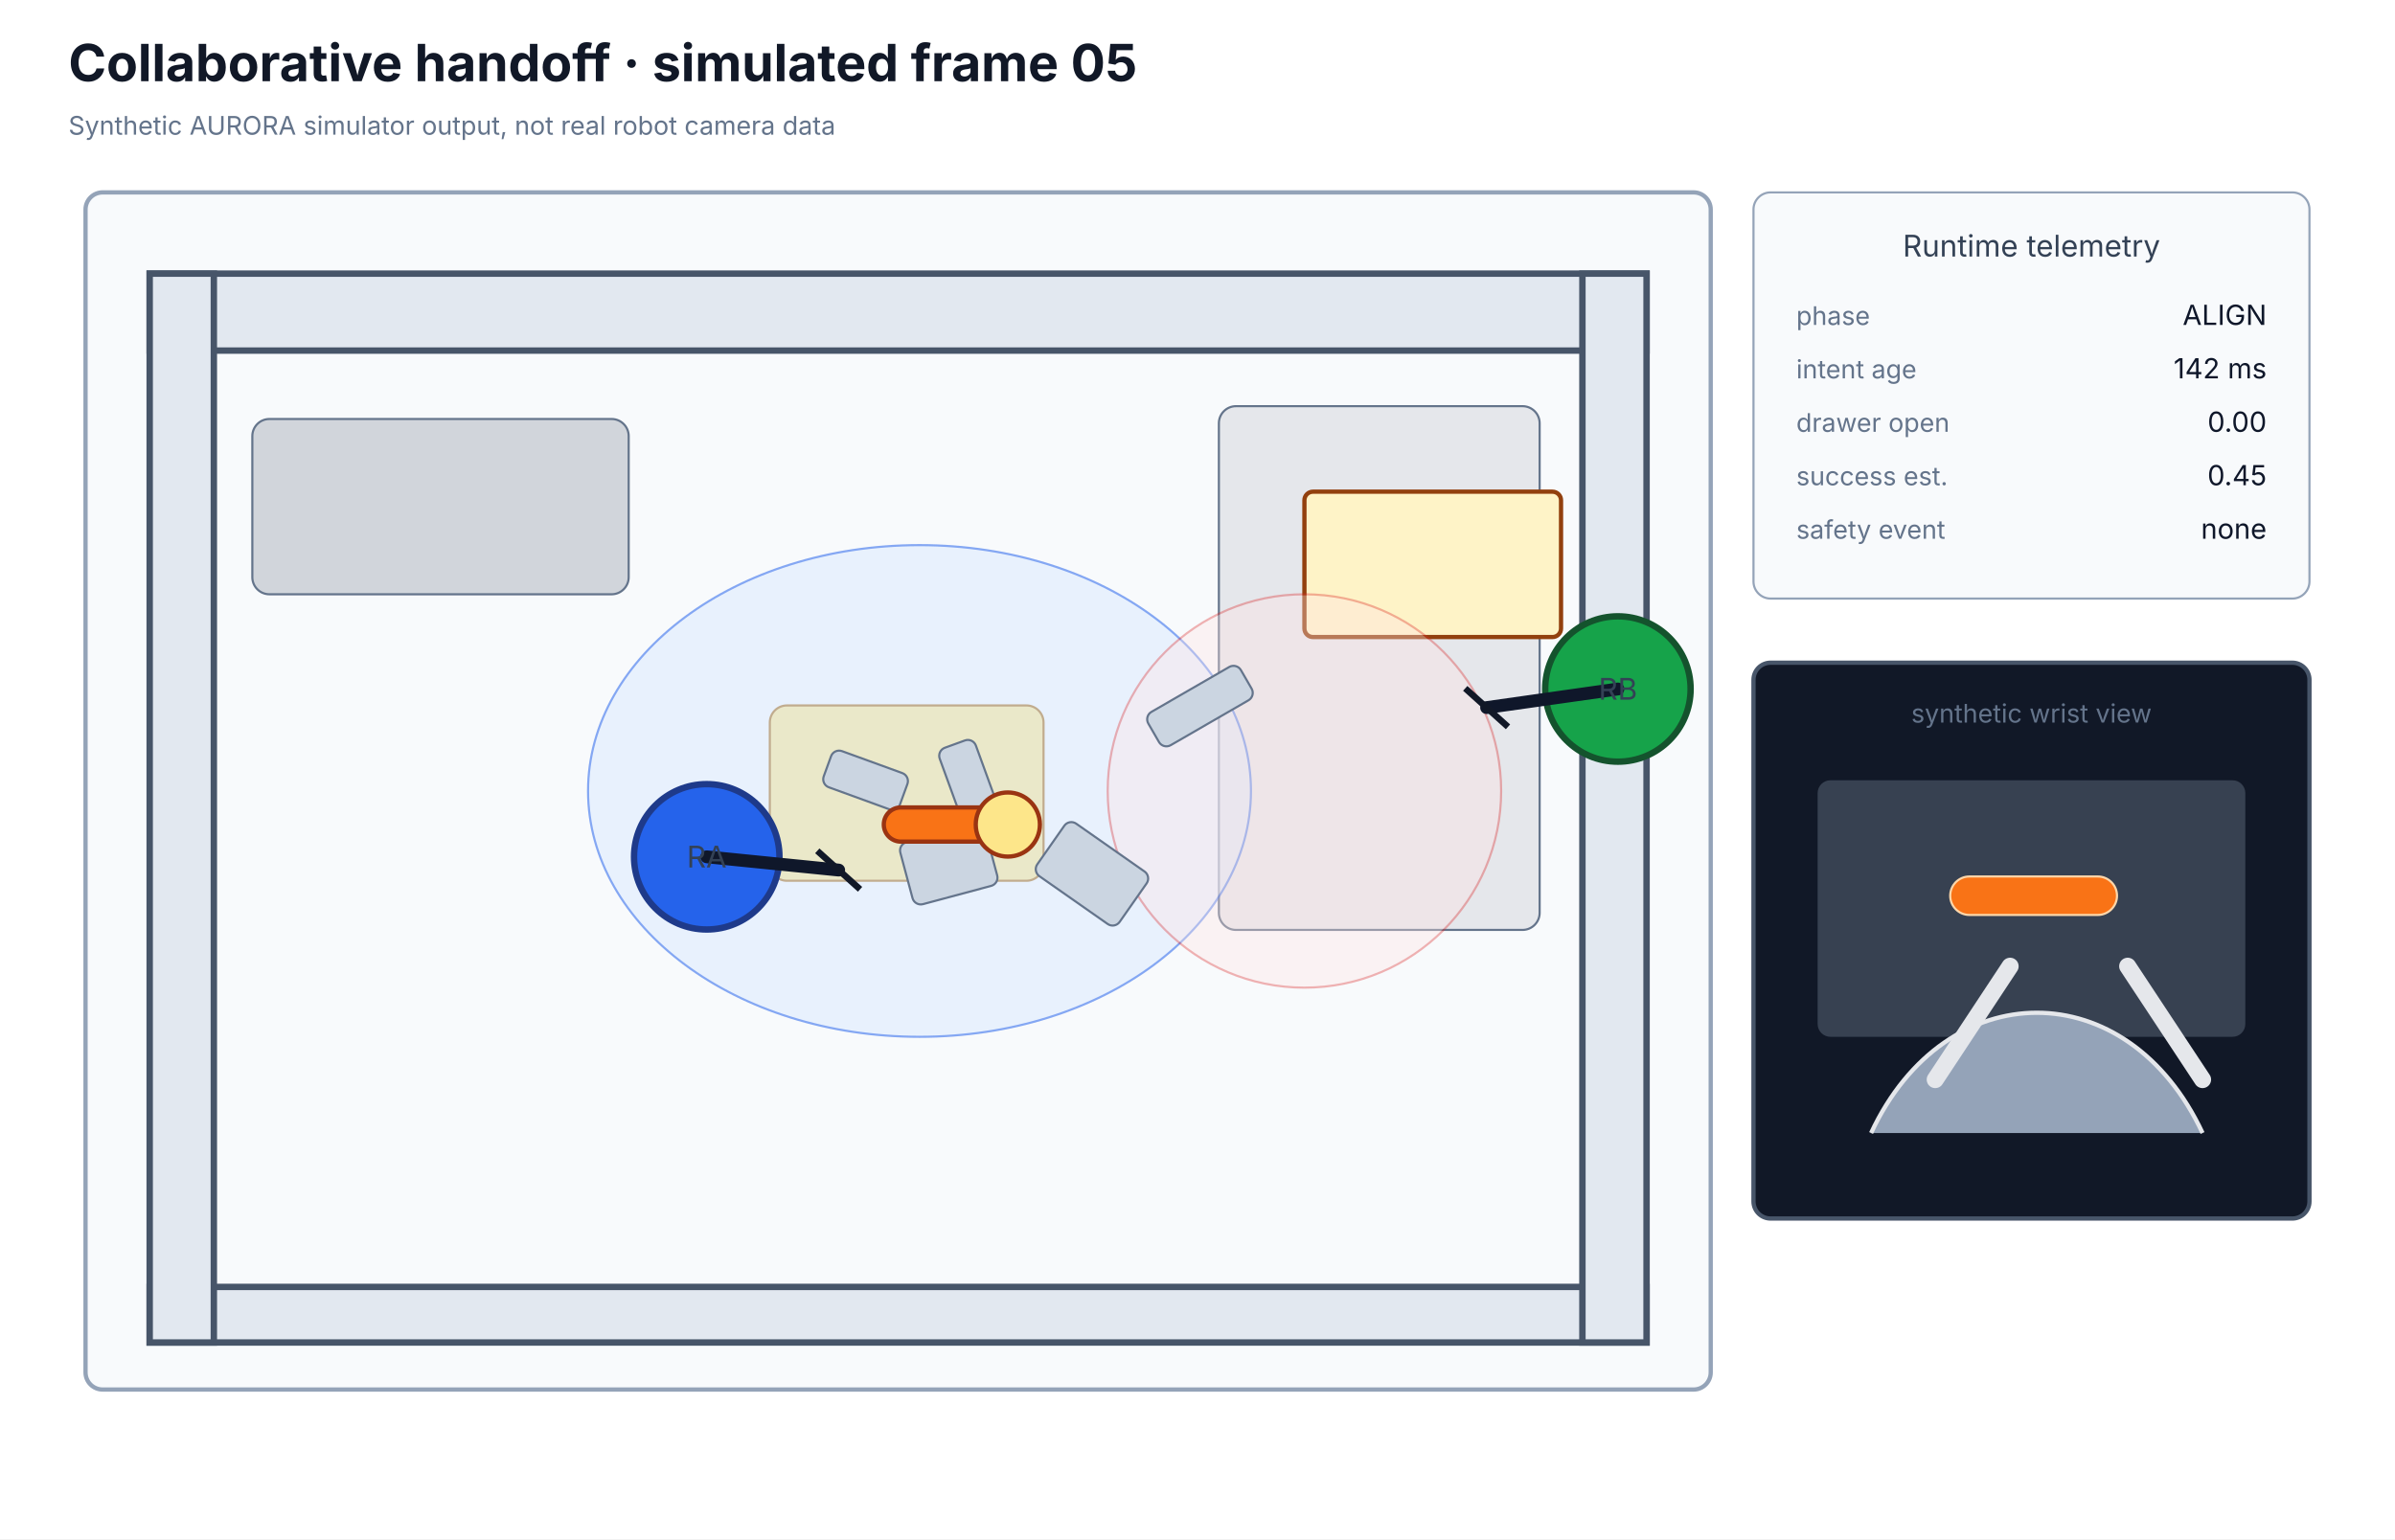
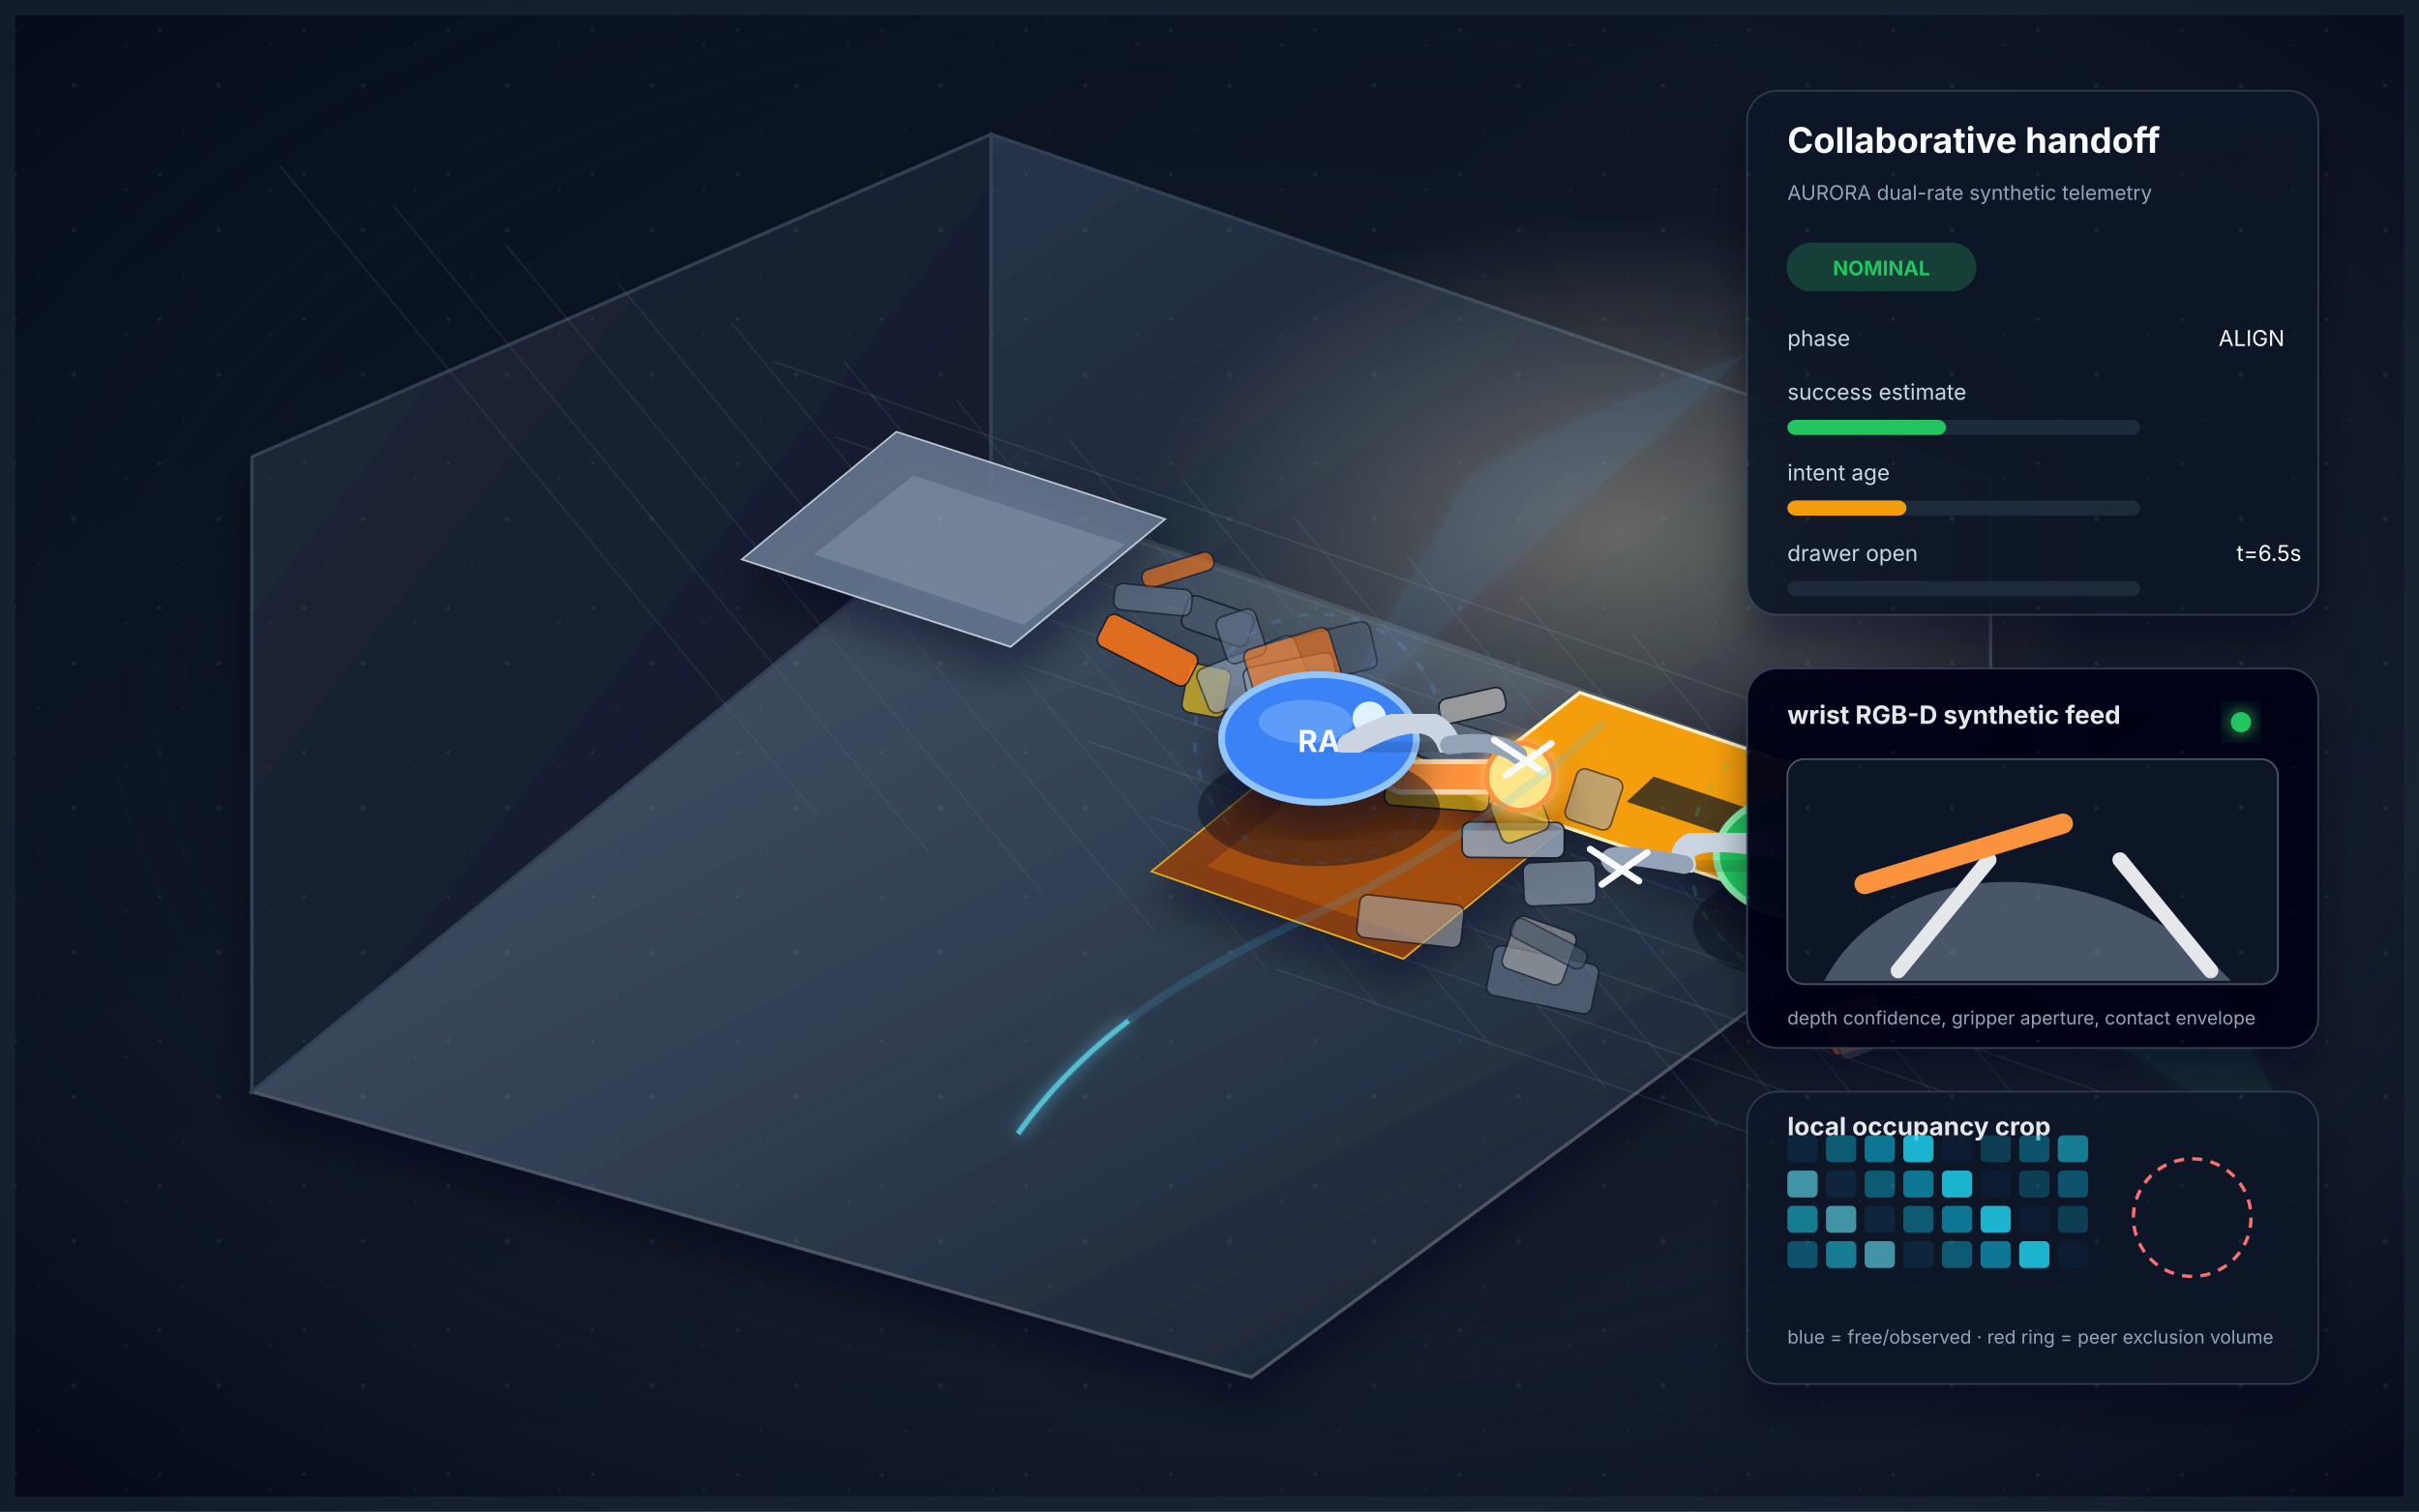
- <svg xmlns="http://www.w3.org/2000/svg" width="1120" height="720" viewBox="0 0 1120 720">
-   <style>text{font-family:Inter,Arial,sans-serif}.title{font-size:24px;font-weight:700;fill:#111827}.label{font-size:14px;fill:#334155}.small{font-size:12px;fill:#64748b}.hud{font-size:13px;fill:#0f172a}.wall{fill:#e2e8f0;stroke:#475569;stroke-width:3}.floor{fill:#f8fafc}.zone{fill:#dbeafe;stroke:#2563eb;stroke-width:1;opacity:.55}.danger{fill:#fee2e2;stroke:#dc2626;stroke-width:1}.drawer{fill:#fef3c7;stroke:#92400e;stroke-width:2}.clutter{fill:#cbd5e1;stroke:#64748b;stroke-width:1}.tool{fill:#f97316;stroke:#9a3412;stroke-width:2}.robotA{fill:#2563eb;stroke:#1e3a8a;stroke-width:3}.robotB{fill:#16a34a;stroke:#14532d;stroke-width:3}.arm{stroke:#0f172a;stroke-width:6;stroke-linecap:round}.grip{stroke:#111827;stroke-width:3}</style>
-   <rect width="100%" height="100%" fill="#ffffff" />
-   <text x="32.0" y="38.0" class="title" text-anchor="start">Collaborative handoff · simulated frame 05</text>
-   <text x="32.0" y="63.0" class="small" text-anchor="start">Synthetic AURORA simulator output, not real robot camera data</text>
-   <rect x="40" y="90" width="760" height="560" rx="8" class="floor" stroke="#94a3b8" stroke-width="2" />
-   <rect x="70" y="128" width="700" height="36" class="wall" />
-   <rect x="70" y="602" width="700" height="26" class="wall" />
-   <rect x="70" y="128" width="30" height="500" class="wall" />
-   <rect x="740" y="128" width="30" height="500" class="wall" />
-   <rect x="118" y="196" width="176" height="82" rx="8" fill="#d1d5db" stroke="#64748b" />
-   <rect x="570" y="190" width="150" height="245" rx="8" fill="#e5e7eb" stroke="#64748b" />
-   <rect x="610.0" y="230" width="120.0" height="68" rx="4" class="drawer" />
-   <rect x="360" y="330" width="128" height="82" rx="8" fill="#fde68a" stroke="#a16207" />
-   <ellipse cx="430" cy="370" rx="155" ry="115" class="zone" />
-   <circle cx="610" cy="370" r="92" class="danger" opacity=".35" />
-   <rect x="390" y="350" width="38" height="18" rx="4" class="clutter" transform="rotate(20 390 350)" />
-   <rect x="420" y="395" width="41" height="30" rx="4" class="clutter" transform="rotate(-15 420 395)" />
-   <rect x="455" y="345" width="44" height="18" rx="4" class="clutter" transform="rotate(70 455 345)" />
-   <rect x="500" y="383" width="47" height="30" rx="4" class="clutter" transform="rotate(35 500 383)" />
-   <rect x="535" y="335" width="50" height="18" rx="4" class="clutter" transform="rotate(-30 535 335)" />
-   <rect x="413.3" y="377.7" width="68" height="16" rx="8" class="tool" />
-   <circle cx="471.3" cy="385.7" r="15" fill="#fde68a" stroke="#9a3412" stroke-width="2" />
-   <circle cx="330.5" cy="400.8" r="34" class="robotA" />
-   <line x1="330.5" y1="400.8" x2="392.2" y2="407.0" class="arm" />
-   <line x1="382.2" y1="398.0" x2="402.2" y2="416.0" class="grip" />
-   <text x="330.5" y="405.8" class="label" text-anchor="middle">RA</text>
-   <circle cx="756.6" cy="322.3" r="34" class="robotB" />
-   <line x1="756.6" y1="322.3" x2="695.2" y2="331.0" class="arm" />
-   <line x1="685.2" y1="322.0" x2="705.2" y2="340.0" class="grip" />
-   <text x="756.6" y="327.3" class="label" text-anchor="middle">RB</text>
-   <rect x="820" y="90" width="260" height="190" rx="8" fill="#f8fafc" stroke="#94a3b8" />
-   <text x="950.0" y="120.0" class="label" text-anchor="middle">Runtime telemetry</text>
-   <text x="840.0" y="152.0" class="small" text-anchor="start">phase</text>
-   <text x="1060.0" y="152.0" class="hud" text-anchor="end">ALIGN</text>
-   <text x="840.0" y="177.0" class="small" text-anchor="start">intent age</text>
-   <text x="1060.0" y="177.0" class="hud" text-anchor="end">142 ms</text>
-   <text x="840.0" y="202.0" class="small" text-anchor="start">drawer open</text>
-   <text x="1060.0" y="202.0" class="hud" text-anchor="end">0.00</text>
-   <text x="840.0" y="227.0" class="small" text-anchor="start">success est.</text>
-   <text x="1060.0" y="227.0" class="hud" text-anchor="end">0.45</text>
-   <text x="840.0" y="252.0" class="small" text-anchor="start">safety event</text>
-   <text x="1060.0" y="252.0" class="hud" text-anchor="end">none</text>
-   <rect x="820" y="310" width="260" height="260" rx="8" fill="#111827" stroke="#475569" stroke-width="2" />
-   <text x="950.0" y="338.0" class="small" text-anchor="middle">synthetic wrist view</text>
-   <rect x="850" y="365" width="200" height="120" rx="6" fill="#374151" />
-   <path d="M 875 530 C 910 455, 995 455, 1030 530" fill="#94a3b8" stroke="#e5e7eb" stroke-width="2" />
-   <line x1="905" y1="505" x2="940" y2="452" stroke="#e5e7eb" stroke-width="8" stroke-linecap="round" />
-   <line x1="995" y1="452" x2="1030" y2="505" stroke="#e5e7eb" stroke-width="8" stroke-linecap="round" />
-   <rect x="912" y="410" width="78" height="18" rx="9" fill="#f97316" stroke="#fed7aa" />
+ <svg xmlns="http://www.w3.org/2000/svg" width="1440" height="900" viewBox="0 0 1440 900">
+   <defs>
+     <linearGradient id="bg" x1="0" y1="0" x2="1" y2="1">
+       <stop offset="0" stop-color="#07111f" />
+       <stop offset="0.55" stop-color="#111827" />
+       <stop offset="1" stop-color="#172033" />
+     </linearGradient>
+     <radialGradient id="vignette" cx="50%" cy="46%" r="70%">
+       <stop offset="0" stop-color="#ffffff" stop-opacity="0.07" />
+       <stop offset="0.58" stop-color="#0f172a" stop-opacity="0" />
+       <stop offset="1" stop-color="#020617" stop-opacity="0.82" />
+     </radialGradient>
+     <linearGradient id="floorGrad" x1="0" y1="0" x2="1" y2="1">
+       <stop offset="0" stop-color="#475569" />
+       <stop offset="0.45" stop-color="#334155" />
+       <stop offset="1" stop-color="#111827" />
+     </linearGradient>
+     <linearGradient id="wallLeft" x1="0" y1="0" x2="1" y2="1">
+       <stop offset="0" stop-color="#1f2937" />
+       <stop offset="1" stop-color="#0f172a" />
+     </linearGradient>
+     <linearGradient id="wallRight" x1="0" y1="0" x2="1" y2="1">
+       <stop offset="0" stop-color="#273449" />
+       <stop offset="1" stop-color="#111827" />
+     </linearGradient>
+     <radialGradient id="lamp" cx="50%" cy="50%" r="50%">
+       <stop offset="0" stop-color="#fef3c7" stop-opacity="0.60" />
+       <stop offset="1" stop-color="#fef3c7" stop-opacity="0" />
+     </radialGradient>
+     <pattern id="dust" width="86" height="86" patternUnits="userSpaceOnUse">
+       <circle cx="9" cy="18" r="1.1" fill="#e5e7eb" opacity="0.22" />
+       <circle cx="44" cy="51" r="1.5" fill="#f8fafc" opacity="0.18" />
+       <circle cx="75" cy="27" r="0.9" fill="#cbd5e1" opacity="0.18" />
+       <circle cx="23" cy="78" r="0.7" fill="#fef3c7" opacity="0.16" />
+     </pattern>
+     <filter id="softShadow" x="-30%" y="-30%" width="160%" height="160%">
+       <feDropShadow dx="0" dy="16" stdDeviation="12" flood-color="#020617" flood-opacity="0.45" />
+     </filter>
+     <filter id="glow" x="-50%" y="-50%" width="200%" height="200%">
+       <feGaussianBlur stdDeviation="5" result="coloredBlur" />
+       <feMerge>
+         <feMergeNode in="coloredBlur" />
+         <feMergeNode in="SourceGraphic" />
+       </feMerge>
+     </filter>
+   </defs>
+   <rect width="1440" height="900" fill="url(#bg)" />
+   <rect width="1440" height="900" fill="url(#vignette)" opacity="0.95" />
+   <g filter="url(#softShadow)">
+     <path d="M150 650 L590 290 L1185 495 L745 820 Z" fill="url(#floorGrad)" stroke="#4b5563" stroke-width="2" />
+     <path d="M150 650 L150 272 L590 80 L590 290 Z" fill="url(#wallLeft)" stroke="#334155" stroke-width="2" />
+     <path d="M590 80 L1185 285 L1185 495 L590 290 Z" fill="url(#wallRight)" stroke="#334155" stroke-width="2" />
+   </g>
+   <line x1="166.9" y1="99.1" x2="486.1" y2="484.8" stroke="#64748b" stroke-width="1" opacity="0.18" />
+   <line x1="234.0" y1="122.3" x2="553.2" y2="508.0" stroke="#64748b" stroke-width="1" opacity="0.18" />
+   <line x1="301.0" y1="145.6" x2="620.2" y2="531.3" stroke="#64748b" stroke-width="1" opacity="0.18" />
+   <line x1="368.1" y1="168.8" x2="687.3" y2="554.5" stroke="#64748b" stroke-width="1" opacity="0.18" />
+   <line x1="435.2" y1="192.0" x2="754.4" y2="577.7" stroke="#64748b" stroke-width="1" opacity="0.18" />
+   <line x1="502.3" y1="215.2" x2="821.5" y2="600.9" stroke="#64748b" stroke-width="1" opacity="0.18" />
+   <line x1="569.4" y1="238.4" x2="888.6" y2="624.1" stroke="#64748b" stroke-width="1" opacity="0.18" />
+   <line x1="636.4" y1="261.7" x2="955.6" y2="647.4" stroke="#64748b" stroke-width="1" opacity="0.18" />
+   <line x1="703.5" y1="284.9" x2="1022.7" y2="670.6" stroke="#64748b" stroke-width="1" opacity="0.18" />
+   <line x1="770.6" y1="308.1" x2="1089.8" y2="693.8" stroke="#64748b" stroke-width="1" opacity="0.18" />
+   <line x1="837.7" y1="331.3" x2="1156.9" y2="717.0" stroke="#64748b" stroke-width="1" opacity="0.18" />
+   <line x1="904.8" y1="354.5" x2="1224.0" y2="740.2" stroke="#64748b" stroke-width="1" opacity="0.18" />
+   <line x1="971.8" y1="377.8" x2="1291.0" y2="763.5" stroke="#64748b" stroke-width="1" opacity="0.18" />
+   <line x1="459.8" y1="215.0" x2="1068.2" y2="425.6" stroke="#94a3b8" stroke-width="1" opacity="0.14" />
+   <line x1="497.2" y1="260.2" x2="1105.6" y2="470.8" stroke="#94a3b8" stroke-width="1" opacity="0.14" />
+   <line x1="534.7" y1="305.5" x2="1143.1" y2="516.1" stroke="#94a3b8" stroke-width="1" opacity="0.14" />
+   <line x1="572.1" y1="350.7" x2="1180.5" y2="561.3" stroke="#94a3b8" stroke-width="1" opacity="0.14" />
+   <line x1="609.6" y1="396.0" x2="1218.0" y2="606.6" stroke="#94a3b8" stroke-width="1" opacity="0.14" />
+   <line x1="647.0" y1="441.2" x2="1255.4" y2="651.8" stroke="#94a3b8" stroke-width="1" opacity="0.14" />
+   <line x1="684.4" y1="486.4" x2="1292.8" y2="697.0" stroke="#94a3b8" stroke-width="1" opacity="0.14" />
+   <line x1="721.9" y1="531.7" x2="1330.3" y2="742.3" stroke="#94a3b8" stroke-width="1" opacity="0.14" />
+   <line x1="759.3" y1="576.9" x2="1367.7" y2="787.5" stroke="#94a3b8" stroke-width="1" opacity="0.14" />
+   <ellipse cx="965" cy="318" rx="290" ry="190" fill="url(#lamp)" opacity="0.55" />
+   <g filter="url(#softShadow)">
+     <path d="M533.6 257.1 l160 52 l-92 76 l-160 -52z" fill="#64748b" stroke="#cbd5e1" opacity="0.92" />
+     <path d="M543.6 283.1 l126 41 l-60 48 l-125 -42z" fill="#94a3b8" opacity="0.35" />
+   </g>
+   <g filter="url(#softShadow)">
+     <path d="M790.4 432.9 l150 52 l-105 86 l-150 -52z" fill="#92400e" stroke="#fbbf24" opacity="0.86" />
+     <path d="M800.4 449.9 l128 44 l-82 66 l-128 -44z" fill="#b45309" opacity="0.65" />
+   </g>
+   <g filter="url(#softShadow)">
+     <path d="M940.4 412.4 l190 64 l-74 58 l-190 -64z" fill="#f59e0b" stroke="#fef3c7" stroke-width="2" />
+     <path d="M984.4 462.4 l86 29 l-16 15 l-86 -29z" fill="#111827" opacity="0.72" />
+     <circle cx="1053.4" cy="481.4" r="8" fill="#fef3c7" />
+   </g>
+   <rect x="870.5" y="489.3" width="60.8" height="21.2" rx="5" fill="#94a3b8" stroke="#111827" opacity="0.86" transform="rotate(0.4 870.5 489.3)" />
+   <rect x="849.0" y="425.2" width="43.5" height="25.1" rx="5" fill="#64748b" stroke="#111827" opacity="0.62" transform="rotate(16.4 849.0 425.2)" />
+   <rect x="708.2" y="394.4" width="25.8" height="29.4" rx="5" fill="#facc15" stroke="#111827" opacity="0.62" transform="rotate(10.8 708.2 394.4)" />
+   <rect x="810.0" y="532.2" width="62.5" height="25.7" rx="5" fill="#a3a3a3" stroke="#111827" opacity="0.62" transform="rotate(6.5 810.0 532.2)" />
+   <rect x="678.4" y="340.5" width="44.2" height="11.4" rx="5" fill="#f97316" stroke="#111827" opacity="0.62" transform="rotate(-17.3 678.4 340.5)" />
+   <rect x="708.7" y="353.3" width="41.5" height="20.6" rx="5" fill="#475569" stroke="#111827" opacity="0.86" transform="rotate(19.2 708.7 353.3)" />
+   <rect x="906.4" y="513.9" width="43.0" height="25.9" rx="5" fill="#94a3b8" stroke="#111827" opacity="0.62" transform="rotate(-2.4 906.4 513.9)" />
+   <rect x="890.1" y="562.2" width="63.8" height="30.2" rx="5" fill="#64748b" stroke="#111827" opacity="0.62" transform="rotate(11.6 890.1 562.2)" />
+   <rect x="767.7" y="403.9" width="34.1" height="11.7" rx="5" fill="#facc15" stroke="#111827" opacity="0.62" transform="rotate(14.9 767.7 403.9)" />
+   <rect x="903.7" y="544.1" width="38.2" height="33.0" rx="5" fill="#a3a3a3" stroke="#111827" opacity="0.62" transform="rotate(19.4 903.7 544.1)" />
+   <rect x="661.1" y="364.0" width="60.2" height="21.3" rx="5" fill="#f97316" stroke="#111827" opacity="0.86" transform="rotate(26.9 661.1 364.0)" />
+   <rect x="767.2" y="380.0" width="48.4" height="28.7" rx="5" fill="#475569" stroke="#111827" opacity="0.62" transform="rotate(-12.9 767.2 380.0)" />
+   <rect x="711.0" y="399.8" width="62.5" height="28.2" rx="5" fill="#94a3b8" stroke="#111827" opacity="0.62" transform="rotate(-21.4 711.0 399.8)" />
+   <rect x="722.6" y="368.8" width="24.5" height="29.1" rx="5" fill="#64748b" stroke="#111827" opacity="0.62" transform="rotate(-18.1 722.6 368.8)" />
+   <rect x="885.8" y="477.6" width="30.0" height="27.6" rx="5" fill="#facc15" stroke="#111827" opacity="0.62" transform="rotate(-20.7 885.8 477.6)" />
+   <rect x="855.5" y="417.2" width="39.7" height="15.1" rx="5" fill="#a3a3a3" stroke="#111827" opacity="0.86" transform="rotate(-12.9 855.5 417.2)" />
+   <rect x="1083.0" y="599.7" width="34.8" height="31.2" rx="5" fill="#f97316" stroke="#111827" opacity="0.62" transform="rotate(-16.2 1083.0 599.7)" />
+   <rect x="903.1" y="545.1" width="49.0" height="12.4" rx="5" fill="#475569" stroke="#111827" opacity="0.62" transform="rotate(27.4 903.1 545.1)" />
+   <rect x="739.3" y="398.4" width="54.5" height="17.9" rx="5" fill="#94a3b8" stroke="#111827" opacity="0.62" transform="rotate(-11.4 739.3 398.4)" />
+   <rect x="664.0" y="346.9" width="46.5" height="15.8" rx="5" fill="#64748b" stroke="#111827" opacity="0.62" transform="rotate(5.7 664.0 346.9)" />
+   <rect x="825.4" y="457.6" width="62.3" height="21.6" rx="5" fill="#facc15" stroke="#111827" opacity="0.86" transform="rotate(4.2 825.4 457.6)" />
+   <rect x="940.1" y="456.5" width="28.5" height="31.8" rx="5" fill="#a3a3a3" stroke="#111827" opacity="0.62" transform="rotate(17.8 940.1 456.5)" />
+   <rect x="739.2" y="388.0" width="53.1" height="32.6" rx="5" fill="#f97316" stroke="#111827" opacity="0.62" transform="rotate(-17.0 739.2 388.0)" />
+   <rect x="1090.0" y="614.0" width="47.3" height="20.1" rx="5" fill="#475569" stroke="#111827" opacity="0.62" transform="rotate(-22.2 1090.0 614.0)" />
+   <path d="M785.2 439.7 l90.0 -155.9 q46 -30 164.4 -73.2 z" fill="#60a5fa" opacity="0.10" filter="url(#glow)" />
+   <circle cx="785.2" cy="439.7" r="74" fill="none" stroke="#60a5fa" stroke-width="2" opacity="0.20" stroke-dasharray="6 10" />
+   <path d="M1079.8 509.2 l174.7 43.5 q46 -30 115.7 137.9 z" fill="#34d399" opacity="0.10" filter="url(#glow)" />
+   <circle cx="1079.8" cy="509.2" r="74" fill="none" stroke="#34d399" stroke-width="2" opacity="0.20" stroke-dasharray="6 10" />
+   <g filter="url(#softShadow)">
+     <rect x="825.0" y="453.5" width="88" height="18" rx="9" fill="#fb923c" stroke="#fed7aa" stroke-width="3" />
+     <circle cx="905.0" cy="462.5" r="20" fill="#fde68a" stroke="#fb923c" stroke-width="3" filter="url(#glow)" />
+   </g>
+   <ellipse cx="785.2" cy="481.7" rx="72" ry="34" fill="#020617" opacity="0.42" />
+   <g filter="url(#softShadow)">
+     <ellipse cx="785.2" cy="439.7" rx="58" ry="38" fill="#3b82f6" stroke="#93c5fd" stroke-width="4" />
+     <ellipse cx="777.2" cy="429.7" rx="28" ry="13" fill="#93c5fd" opacity="0.38" />
+     <circle cx="815.2" cy="427.7" r="10" fill="#e0f2fe" />
+     <text x="785.2" y="447.7" font-family="Inter,Arial,sans-serif" font-size="18" font-weight="700" text-anchor="middle" fill="#f8fafc">RA</text>
+   </g>
+   <path d="M803.2 443.7 Q852.8 415.7 862.8 443.7" stroke="#cbd5e1" stroke-width="14" stroke-linecap="round" fill="none" filter="url(#softShadow)" />
+   <path d="M862.8 443.7 Q891.5 439.6 903.5 449.6" stroke="#94a3b8" stroke-width="11" stroke-linecap="round" fill="none" />
+   <path d="M889.5 440.6 L918.5 459.6 M896.5 461.6 L923.5 442.6" stroke="#f8fafc" stroke-width="4" stroke-linecap="round" />
+   <ellipse cx="1079.8" cy="551.2" rx="72" ry="34" fill="#020617" opacity="0.42" />
+   <g filter="url(#softShadow)">
+     <ellipse cx="1079.8" cy="509.2" rx="58" ry="38" fill="#22c55e" stroke="#86efac" stroke-width="4" />
+     <ellipse cx="1071.8" cy="499.2" rx="28" ry="13" fill="#86efac" opacity="0.38" />
+     <circle cx="1109.8" cy="497.2" r="10" fill="#e0f2fe" />
+     <text x="1079.8" y="517.2" font-family="Inter,Arial,sans-serif" font-size="18" font-weight="700" text-anchor="middle" fill="#f8fafc">RB</text>
+   </g>
+   <path d="M1097.8 513.2 Q992.6 486.8 1002.6 514.8" stroke="#cbd5e1" stroke-width="14" stroke-linecap="round" fill="none" filter="url(#softShadow)" />
+   <path d="M1002.6 514.8 Q948.6 504.6 960.6 514.6" stroke="#94a3b8" stroke-width="11" stroke-linecap="round" fill="none" />
+   <path d="M946.6 505.6 L975.6 524.6 M953.6 526.6 L980.6 507.6" stroke="#f8fafc" stroke-width="4" stroke-linecap="round" />
+   <path d="M606 675 C652 610, 718 575, 775 548 C845 515, 900 480, 955 430" fill="none" stroke="#38bdf8" stroke-width="5" opacity="0.16" />
+   <path d="M606 675 C652 610, 718 575, 775 548 C845 515, 900 480, 955 430" fill="none" stroke="#67e8f9" stroke-width="3" opacity="0.72" stroke-dasharray="94.5 800" filter="url(#glow)" />
+   <g filter="url(#softShadow)">
+     <rect x="1040" y="54" width="340" height="312" rx="18" fill="#0f172a" opacity="0.88" stroke="#334155" />
+     <text x="1064" y="91" font-family="Inter,Arial,sans-serif" font-size="21" font-weight="700" fill="#f8fafc">Collaborative handoff</text>
+     <text x="1064" y="119" font-family="Inter,Arial,sans-serif" font-size="12" fill="#94a3b8">AURORA dual-rate synthetic telemetry</text>
+     <rect x="1064" y="145" width="112" height="28" rx="14" fill="#22c55e" opacity="0.23" stroke="#22c55e" />
+     <text x="1120" y="164" font-family="Inter,Arial,sans-serif" font-size="12" font-weight="700" text-anchor="middle" fill="#22c55e">NOMINAL</text>
+     <text x="1064" y="206" font-family="Inter,Arial,sans-serif" font-size="13" fill="#cbd5e1">phase</text>
+     <text x="1360" y="206" font-family="Inter,Arial,sans-serif" font-size="13" text-anchor="end" fill="#f8fafc">ALIGN</text>
+     <text x="1064" y="238" font-family="Inter,Arial,sans-serif" font-size="13" fill="#cbd5e1">success estimate</text>
+     <rect x="1064" y="250" width="210" height="9" rx="5" fill="#1e293b" />
+     <rect x="1064" y="250" width="94.5" height="9" rx="5" fill="#22c55e" />
+     <text x="1064" y="286" font-family="Inter,Arial,sans-serif" font-size="13" fill="#cbd5e1">intent age</text>
+     <rect x="1064" y="298" width="210" height="9" rx="5" fill="#1e293b" />
+     <rect x="1064" y="298" width="70.9" height="9" rx="5" fill="#f59e0b" />
+     <text x="1064" y="334" font-family="Inter,Arial,sans-serif" font-size="13" fill="#cbd5e1">drawer open</text>
+     <rect x="1064" y="346" width="210" height="9" rx="5" fill="#1e293b" />
+     <rect x="1064" y="346" width="0.0" height="9" rx="5" fill="#38bdf8" />
+     <text x="1370" y="334" font-family="Inter,Arial,sans-serif" font-size="13" text-anchor="end" fill="#f8fafc">t=6.5s</text>
+   </g>
+   <g filter="url(#softShadow)">
+     <rect x="1040" y="398" width="340" height="226" rx="18" fill="#020617" opacity="0.94" stroke="#334155" />
+     <text x="1064" y="431" font-family="Inter,Arial,sans-serif" font-size="15" font-weight="700" fill="#e5e7eb">wrist RGB-D synthetic feed</text>
+     <rect x="1064" y="452" width="292" height="134" rx="10" fill="#111827" stroke="#475569" />
+     <path d="M1086 584 C1128 505, 1256 506, 1328 584" fill="#64748b" opacity="0.68" />
+     <line x1="1130" y1="578" x2="1184" y2="512" stroke="#e5e7eb" stroke-width="9" stroke-linecap="round" />
+     <line x1="1262" y1="512" x2="1316" y2="578" stroke="#e5e7eb" stroke-width="9" stroke-linecap="round" />
+     <path d="M1110 526.4 L1228 490.4" stroke="#fb923c" stroke-width="12" stroke-linecap="round" />
+     <circle cx="1334" cy="430" r="6" fill="#22c55e" filter="url(#glow)" />
+     <text x="1064" y="610" font-family="Inter,Arial,sans-serif" font-size="11" fill="#94a3b8">depth confidence, gripper aperture, contact envelope</text>
+   </g>
+   <g filter="url(#softShadow)">
+     <rect x="1040" y="650" width="340" height="174" rx="18" fill="#0f172a" opacity="0.88" stroke="#334155" />
+     <text x="1064" y="676" font-family="Inter,Arial,sans-serif" font-size="15" font-weight="700" fill="#e5e7eb">local occupancy crop</text>
+     <rect x="1064" y="676" width="18" height="16" rx="3" fill="#082f49" opacity="0.65" />
+     <rect x="1087" y="676" width="18" height="16" rx="3" fill="#0e7490" opacity="0.71" />
+     <rect x="1110" y="676" width="18" height="16" rx="3" fill="#0891b2" opacity="0.77" />
+     <rect x="1133" y="676" width="18" height="16" rx="3" fill="#22d3ee" opacity="0.83" />
+     <rect x="1156" y="676" width="18" height="16" rx="3" fill="#082f49" opacity="0.35" />
+     <rect x="1179" y="676" width="18" height="16" rx="3" fill="#0e7490" opacity="0.41" />
+     <rect x="1202" y="676" width="18" height="16" rx="3" fill="#0891b2" opacity="0.47" />
+     <rect x="1225" y="676" width="18" height="16" rx="3" fill="#22d3ee" opacity="0.53" />
+     <rect x="1064" y="697" width="18" height="16" rx="3" fill="#67e8f9" opacity="0.59" />
+     <rect x="1087" y="697" width="18" height="16" rx="3" fill="#082f49" opacity="0.65" />
+     <rect x="1110" y="697" width="18" height="16" rx="3" fill="#0e7490" opacity="0.71" />
+     <rect x="1133" y="697" width="18" height="16" rx="3" fill="#0891b2" opacity="0.77" />
+     <rect x="1156" y="697" width="18" height="16" rx="3" fill="#22d3ee" opacity="0.83" />
+     <rect x="1179" y="697" width="18" height="16" rx="3" fill="#082f49" opacity="0.35" />
+     <rect x="1202" y="697" width="18" height="16" rx="3" fill="#0e7490" opacity="0.41" />
+     <rect x="1225" y="697" width="18" height="16" rx="3" fill="#0891b2" opacity="0.47" />
+     <rect x="1064" y="718" width="18" height="16" rx="3" fill="#22d3ee" opacity="0.53" />
+     <rect x="1087" y="718" width="18" height="16" rx="3" fill="#67e8f9" opacity="0.59" />
+     <rect x="1110" y="718" width="18" height="16" rx="3" fill="#082f49" opacity="0.65" />
+     <rect x="1133" y="718" width="18" height="16" rx="3" fill="#0e7490" opacity="0.71" />
+     <rect x="1156" y="718" width="18" height="16" rx="3" fill="#0891b2" opacity="0.77" />
+     <rect x="1179" y="718" width="18" height="16" rx="3" fill="#22d3ee" opacity="0.83" />
+     <rect x="1202" y="718" width="18" height="16" rx="3" fill="#082f49" opacity="0.35" />
+     <rect x="1225" y="718" width="18" height="16" rx="3" fill="#0e7490" opacity="0.41" />
+     <rect x="1064" y="739" width="18" height="16" rx="3" fill="#0891b2" opacity="0.47" />
+     <rect x="1087" y="739" width="18" height="16" rx="3" fill="#22d3ee" opacity="0.53" />
+     <rect x="1110" y="739" width="18" height="16" rx="3" fill="#67e8f9" opacity="0.59" />
+     <rect x="1133" y="739" width="18" height="16" rx="3" fill="#082f49" opacity="0.65" />
+     <rect x="1156" y="739" width="18" height="16" rx="3" fill="#0e7490" opacity="0.71" />
+     <rect x="1179" y="739" width="18" height="16" rx="3" fill="#0891b2" opacity="0.77" />
+     <rect x="1202" y="739" width="18" height="16" rx="3" fill="#22d3ee" opacity="0.83" />
+     <rect x="1225" y="739" width="18" height="16" rx="3" fill="#082f49" opacity="0.35" />
+     <rect x="1270" y="690" width="70" height="70" rx="35" fill="none" stroke="#f87171" stroke-width="2" stroke-dasharray="6 5" />
+     <text x="1064" y="800" font-family="Inter,Arial,sans-serif" font-size="11" fill="#94a3b8">blue = free/observed · red ring = peer exclusion volume</text>
+   </g>
+   <rect x="0" y="0" width="1440" height="900" fill="url(#dust)" opacity="0.33" />
+   <rect x="0" y="0" width="1440" height="900" fill="none" stroke="#1e293b" stroke-width="18" opacity="0.55" />
</svg>
